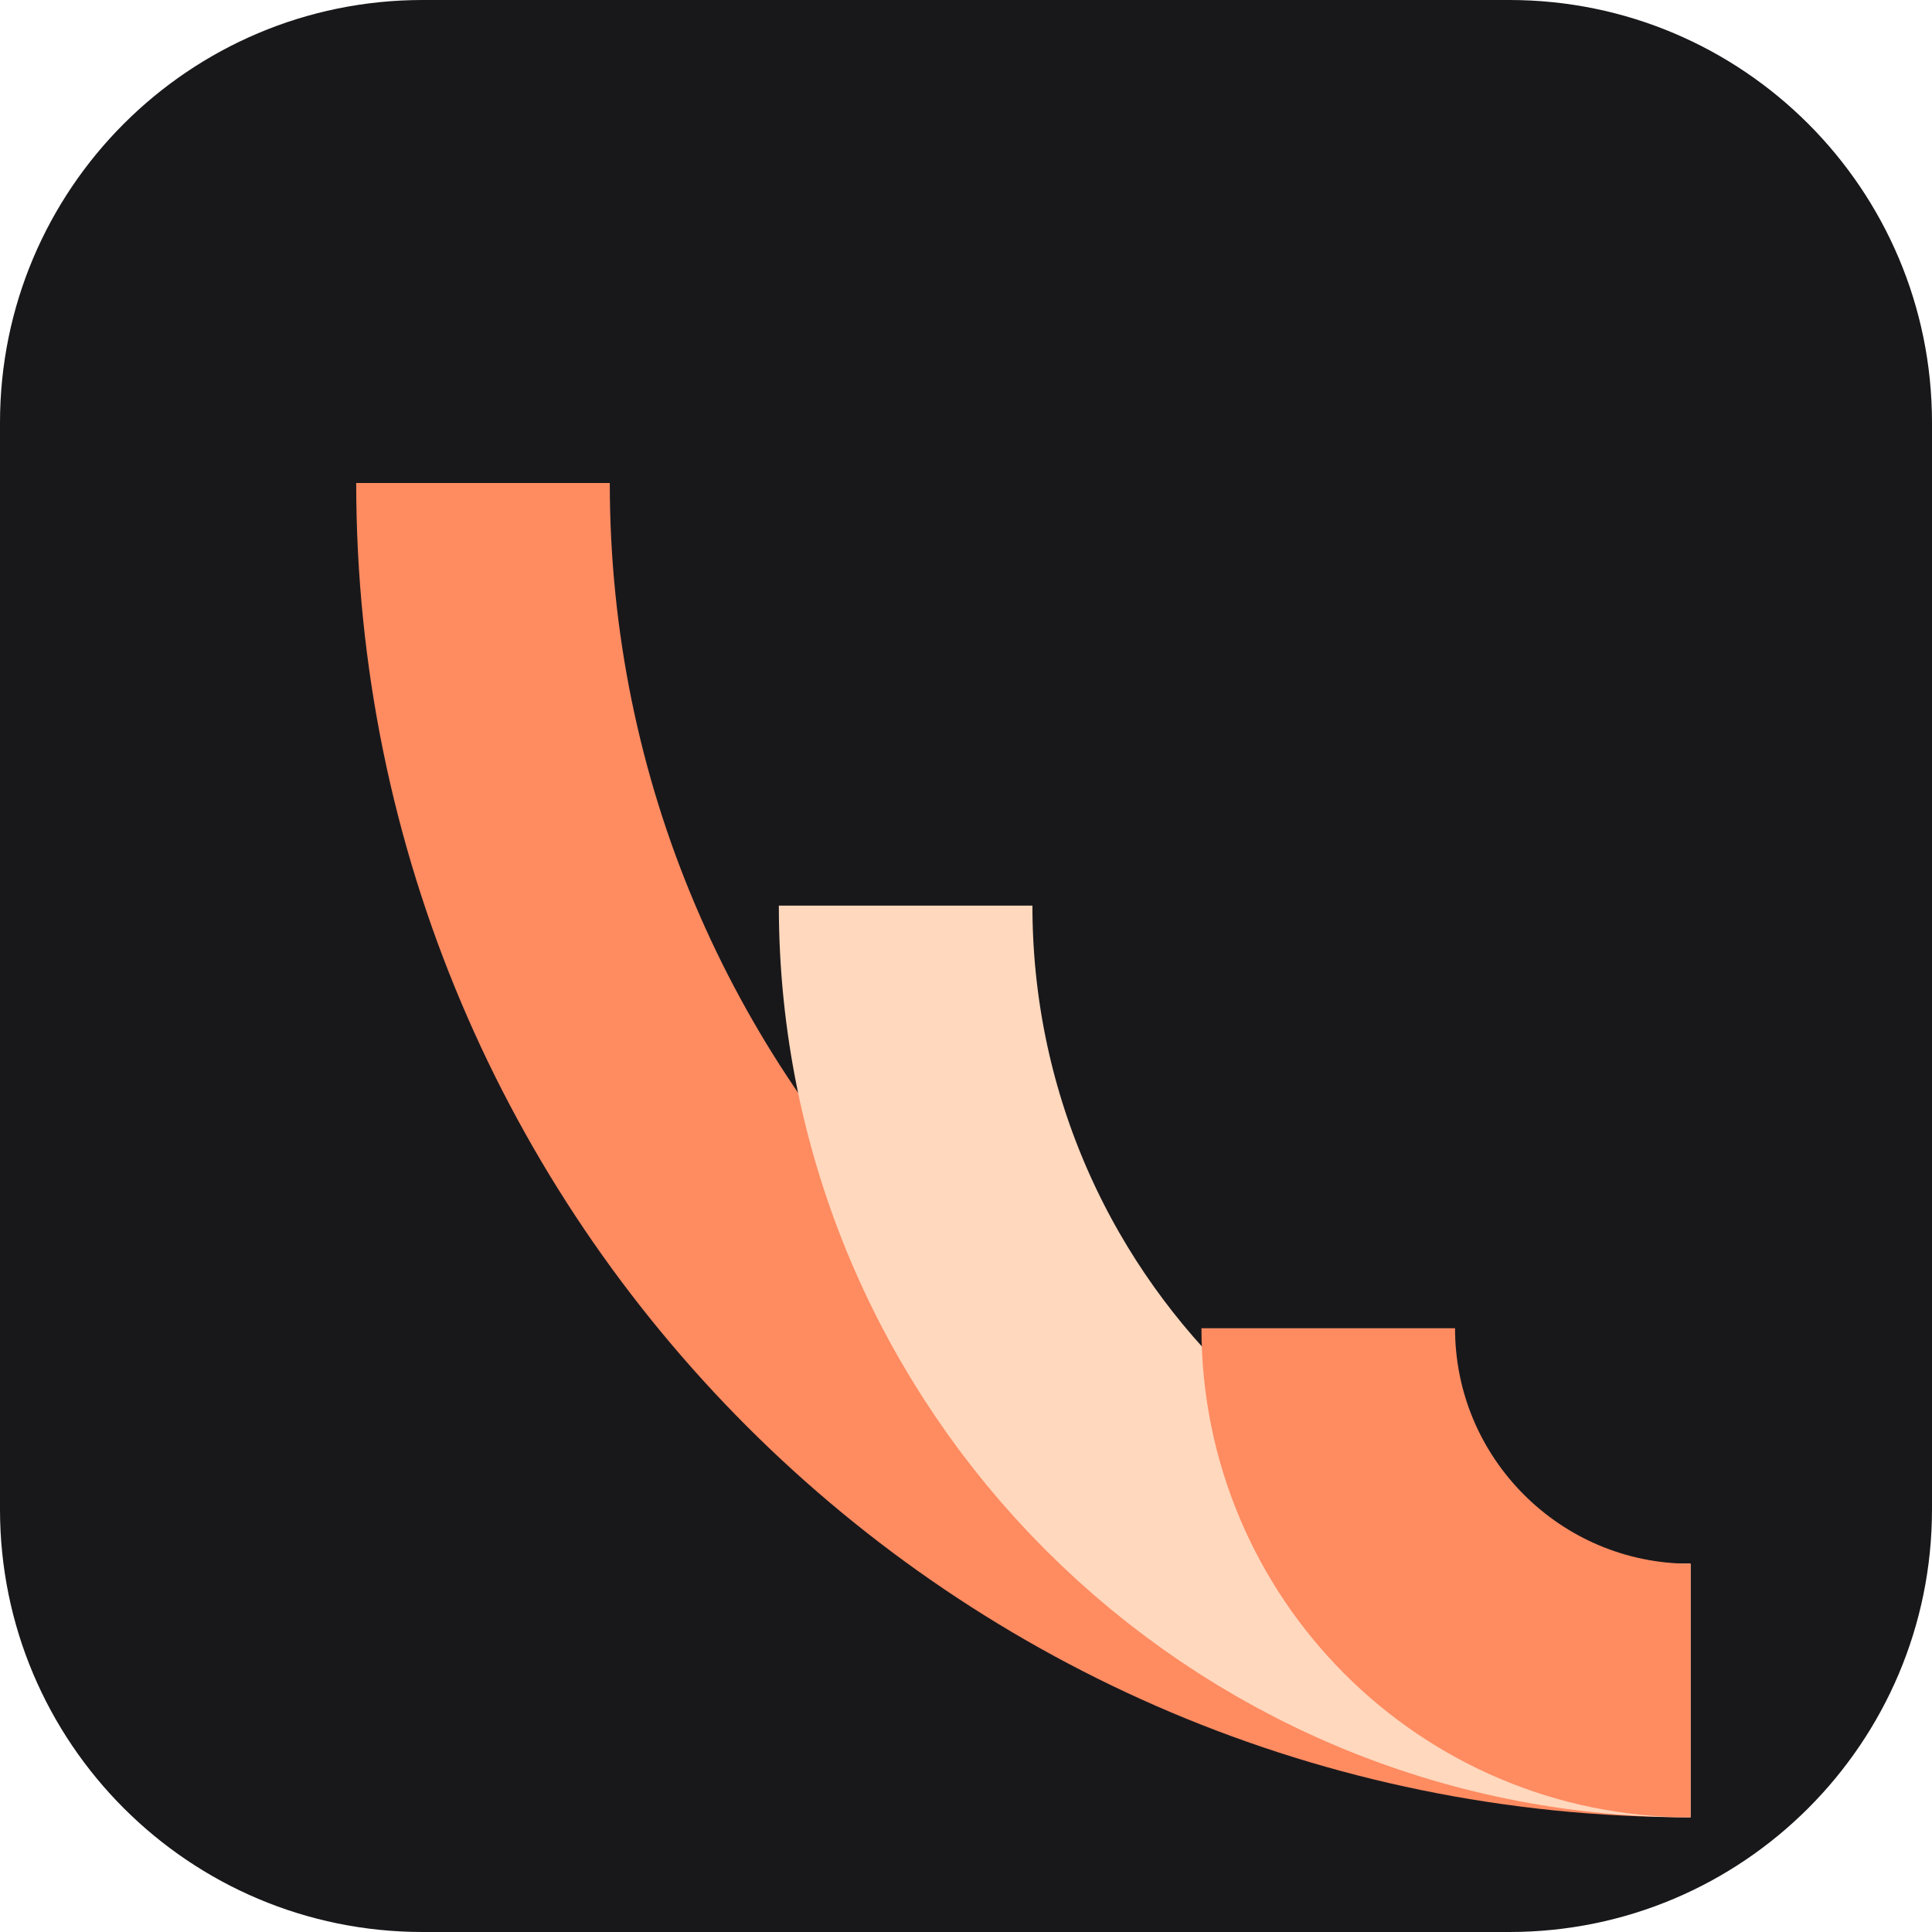
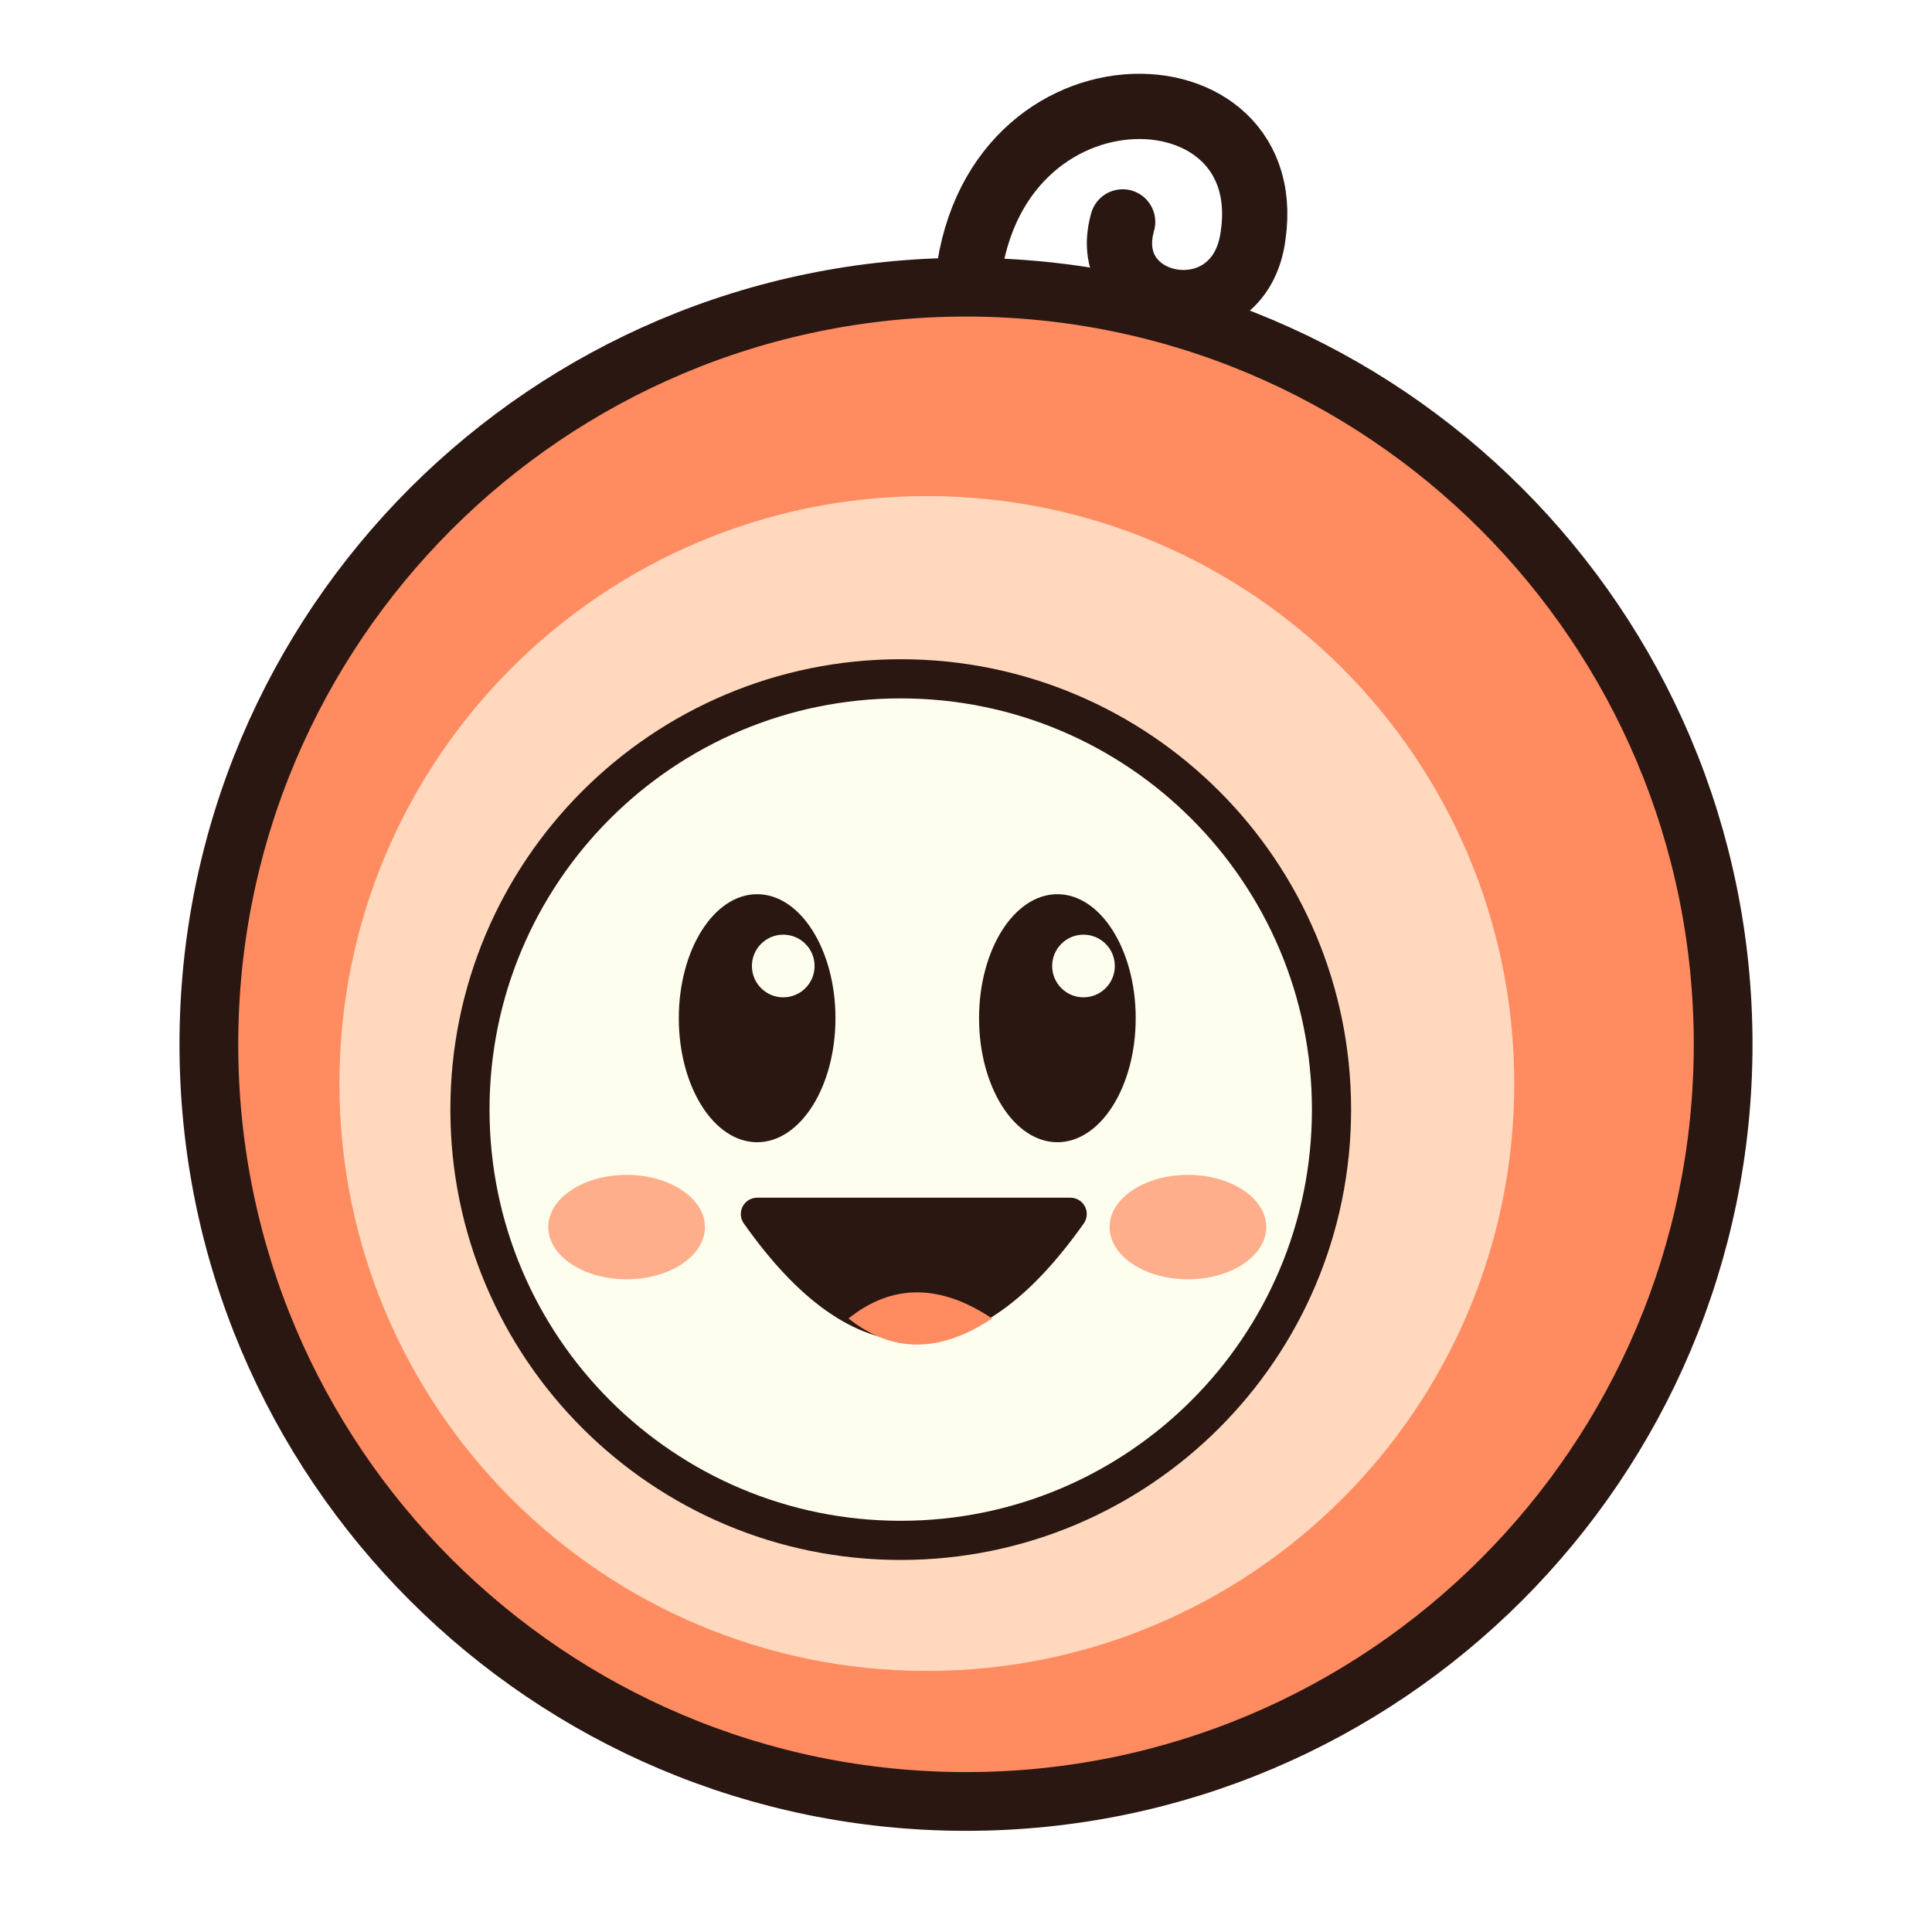
- <svg xmlns="http://www.w3.org/2000/svg" viewBox="0 0 32 32">
-   <rect width="32" height="32" rx="7" fill="#18181b" />
-   <g fill="none" stroke-width="4.2" transform="translate(4 4)">
-     <path d="M24 24A20 20 0 0 1 4 4" stroke="#ff8b61" />
-     <path d="M24 24A13 13 0 0 1 11 11" stroke="#ffd8bd" />
-     <path d="M24 24A6 6 0 0 1 18 18" stroke="#ff8b61" />
+ <svg xmlns="http://www.w3.org/2000/svg" viewBox="28 -2 148 148" role="img">
+   <style>.edge { display: none } @media (prefers-color-scheme: dark) { .edge { display: inline } }</style>
+   <g class="edge" fill="#FEFEEF" stroke="#FEFEEF" stroke-linejoin="round" stroke-linecap="round">
+     <path d="M102 22 C102 2 126 2 124 16 C123 24 112 22 114 15" fill="none" stroke-width="15" />
+     <circle cx="102" cy="78" r="58" stroke-width="14.5" />
  </g>
+   <path d="M102 22 C102 2 126 2 124 16 C123 24 112 22 114 15" fill="none" stroke="#2A1712" stroke-width="5" stroke-linecap="round" />
+   <circle cx="102" cy="78" r="58" fill="#FF8B61" stroke="#2A1712" stroke-width="4.5" />
+   <circle cx="99" cy="81" r="45" fill="#FFD8BD" />
+   <circle cx="97" cy="83" r="33" fill="#FEFEEF" stroke="#2A1712" stroke-width="3" />
+   <ellipse cx="86" cy="76" rx="6" ry="9.5" fill="#2A1712" />
+   <ellipse cx="109" cy="76" rx="6" ry="9.5" fill="#2A1712" />
+   <circle cx="88" cy="72" r="2.4" fill="#FEFEEF" />
+   <circle cx="111" cy="72" r="2.4" fill="#FEFEEF" />
+   <ellipse cx="76" cy="92" rx="6" ry="4" fill="#FF8B61" opacity=".7" />
+   <ellipse cx="119" cy="92" rx="6" ry="4" fill="#FF8B61" opacity=".7" />
+   <path d="M86 91 Q98 108 110 91 Z" fill="#2A1712" stroke="#2A1712" stroke-width="2.5" stroke-linejoin="round" />
+   <path d="M93 99 Q98 95 104 99 Q98 103 93 99 Z" fill="#FF8B61" />
</svg>
